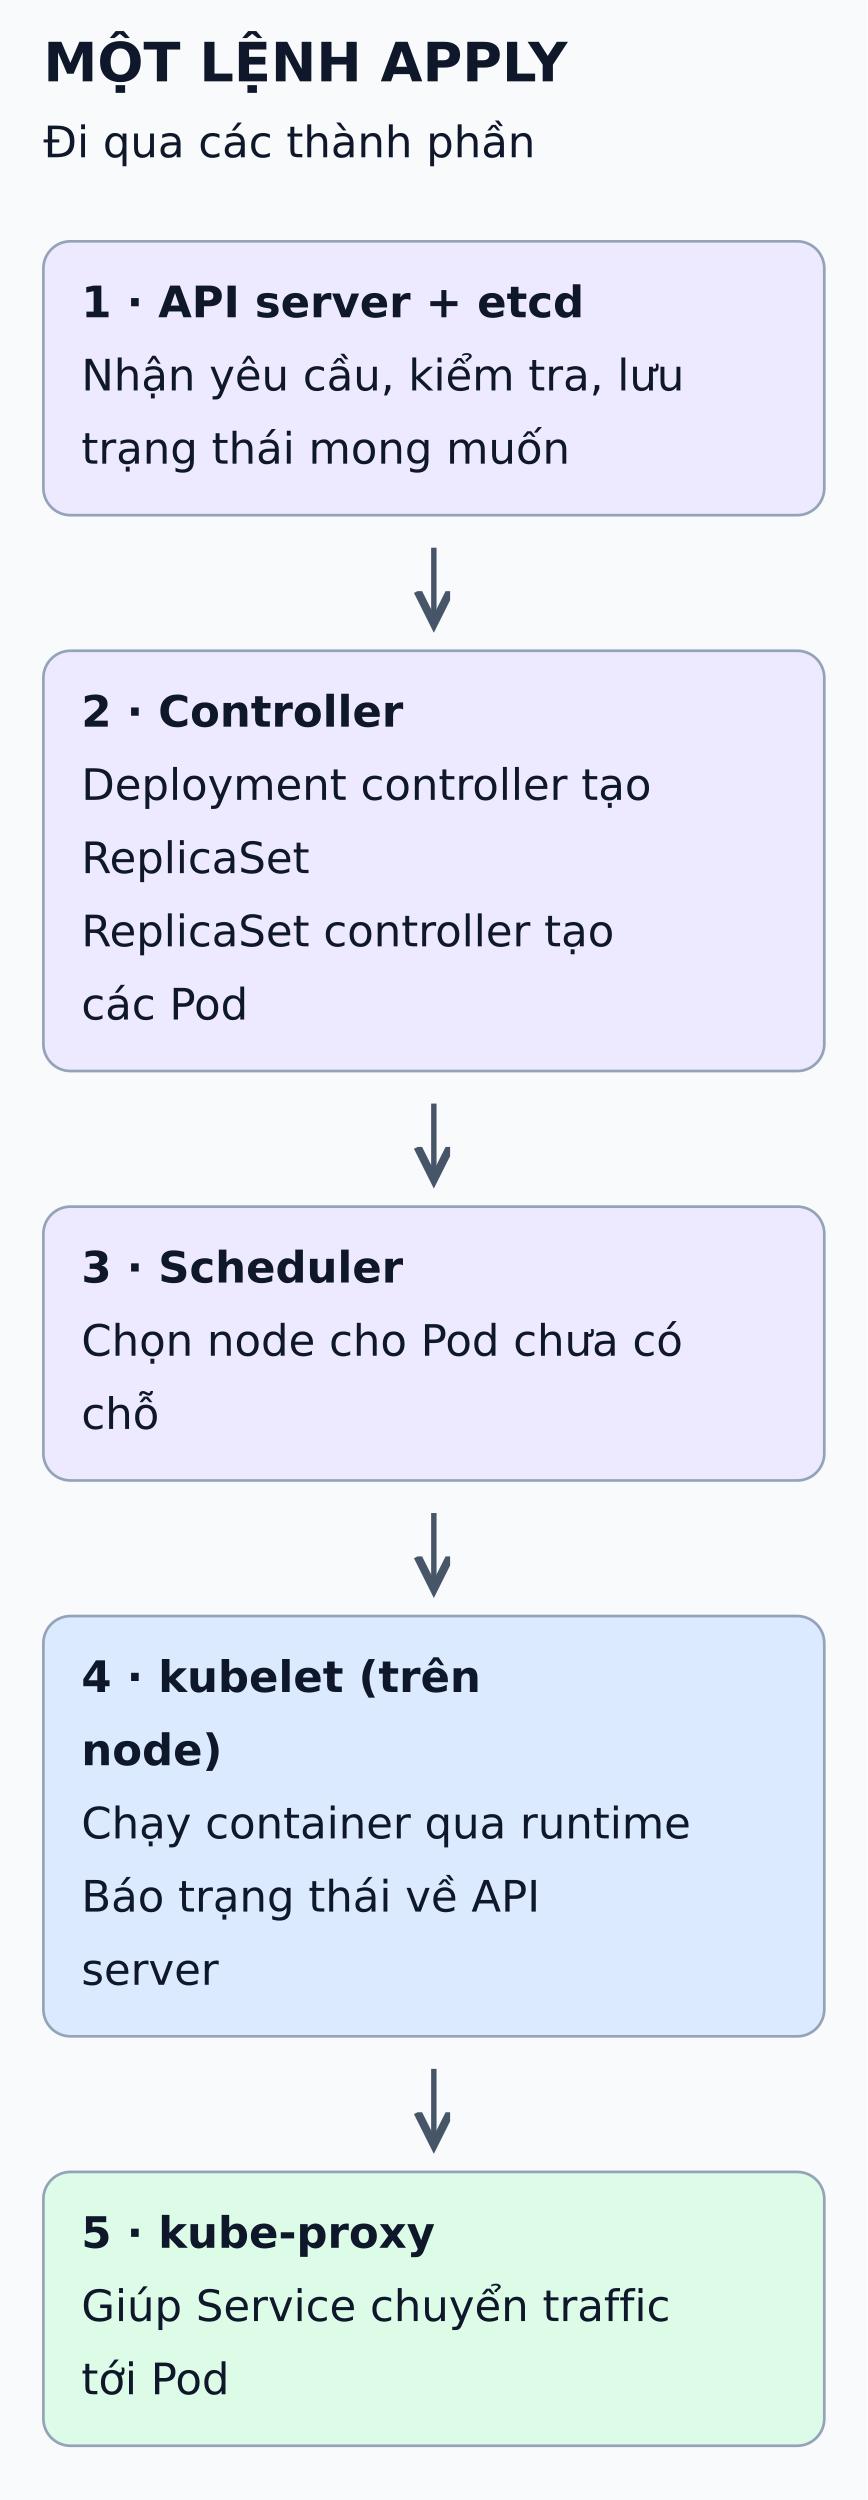
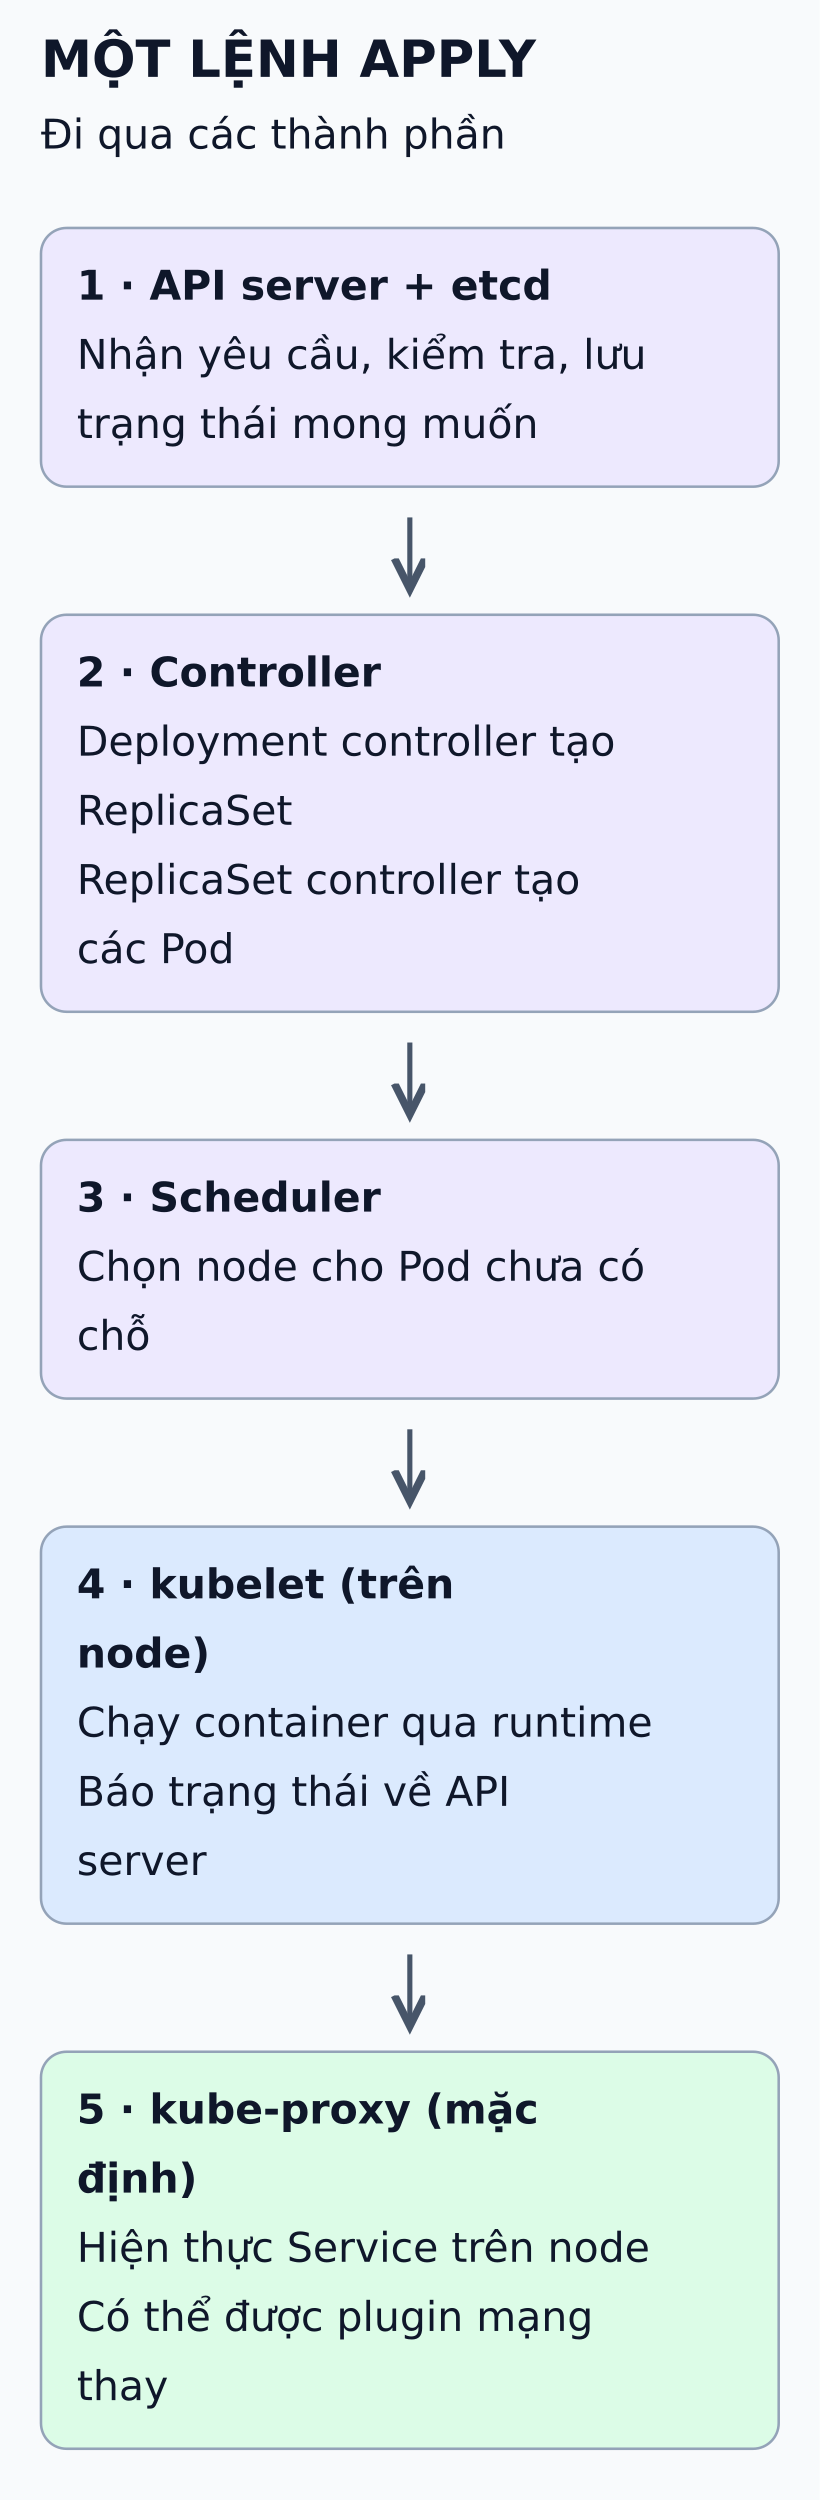
- <svg xmlns="http://www.w3.org/2000/svg" viewBox="0 0 320 922" width="320" height="922" role="img" aria-labelledby="title desc">
+ <svg xmlns="http://www.w3.org/2000/svg" viewBox="0 0 320 976" width="320" height="976" role="img" aria-labelledby="title desc">
  <defs>
    <marker id="arrow" markerWidth="8" markerHeight="8" refX="6" refY="3" orient="auto">
      <path d="M0,0 L6,3 L0,6" fill="none" stroke="#475569" stroke-width="1.5" />
    </marker>
  </defs>
-   <rect width="320" height="922" fill="#f8fafc" />
+   <rect width="320" height="976" fill="#f8fafc" />
  <g font-family="DejaVu Sans, Arial, sans-serif" fill="#0f172a">
    <text x="16" y="30" font-size="20" font-weight="bold">MỘT LỆNH APPLY</text>
    <text x="16" y="58" font-size="16" font-weight="normal">Đi qua các thành phần</text>
    <rect x="16" y="89" width="288" height="101" rx="10" fill="#ede9fe" stroke="#94a3b8" />
    <text x="30" y="117" font-size="16" font-weight="bold">1 · API server + etcd</text>
    <text x="30" y="144" font-size="16" font-weight="normal">Nhận yêu cầu, kiểm tra, lưu</text>
    <text x="30" y="171" font-size="16" font-weight="normal">trạng thái mong muốn</text>
    <line x1="160" y1="202" x2="160" y2="230" stroke="#475569" stroke-width="2" marker-end="url(#arrow)" />
    <rect x="16" y="240" width="288" height="155" rx="10" fill="#ede9fe" stroke="#94a3b8" />
    <text x="30" y="268" font-size="16" font-weight="bold">2 · Controller</text>
    <text x="30" y="295" font-size="16" font-weight="normal">Deployment controller tạo</text>
    <text x="30" y="322" font-size="16" font-weight="normal">ReplicaSet</text>
    <text x="30" y="349" font-size="16" font-weight="normal">ReplicaSet controller tạo</text>
    <text x="30" y="376" font-size="16" font-weight="normal">các Pod</text>
    <line x1="160" y1="407" x2="160" y2="435" stroke="#475569" stroke-width="2" marker-end="url(#arrow)" />
    <rect x="16" y="445" width="288" height="101" rx="10" fill="#ede9fe" stroke="#94a3b8" />
    <text x="30" y="473" font-size="16" font-weight="bold">3 · Scheduler</text>
    <text x="30" y="500" font-size="16" font-weight="normal">Chọn node cho Pod chưa có</text>
    <text x="30" y="527" font-size="16" font-weight="normal">chỗ</text>
    <line x1="160" y1="558" x2="160" y2="586" stroke="#475569" stroke-width="2" marker-end="url(#arrow)" />
    <rect x="16" y="596" width="288" height="155" rx="10" fill="#dbeafe" stroke="#94a3b8" />
    <text x="30" y="624" font-size="16" font-weight="bold">4 · kubelet (trên</text>
    <text x="30" y="651" font-size="16" font-weight="bold">node)</text>
    <text x="30" y="678" font-size="16" font-weight="normal">Chạy container qua runtime</text>
    <text x="30" y="705" font-size="16" font-weight="normal">Báo trạng thái về API</text>
    <text x="30" y="732" font-size="16" font-weight="normal">server</text>
    <line x1="160" y1="763" x2="160" y2="791" stroke="#475569" stroke-width="2" marker-end="url(#arrow)" />
-     <rect x="16" y="801" width="288" height="101" rx="10" fill="#dcfce7" stroke="#94a3b8" />
-     <text x="30" y="829" font-size="16" font-weight="bold">5 · kube-proxy</text>
-     <text x="30" y="856" font-size="16" font-weight="normal">Giúp Service chuyển traffic</text>
-     <text x="30" y="883" font-size="16" font-weight="normal">tới Pod</text>
+     <rect x="16" y="801" width="288" height="155" rx="10" fill="#dcfce7" stroke="#94a3b8" />
+     <text x="30" y="829" font-size="16" font-weight="bold">5 · kube-proxy (mặc</text>
+     <text x="30" y="856" font-size="16" font-weight="bold">định)</text>
+     <text x="30" y="883" font-size="16" font-weight="normal">Hiện thực Service trên node</text>
+     <text x="30" y="910" font-size="16" font-weight="normal">Có thể được plugin mạng</text>
+     <text x="30" y="937" font-size="16" font-weight="normal">thay</text>
  </g>
</svg>
